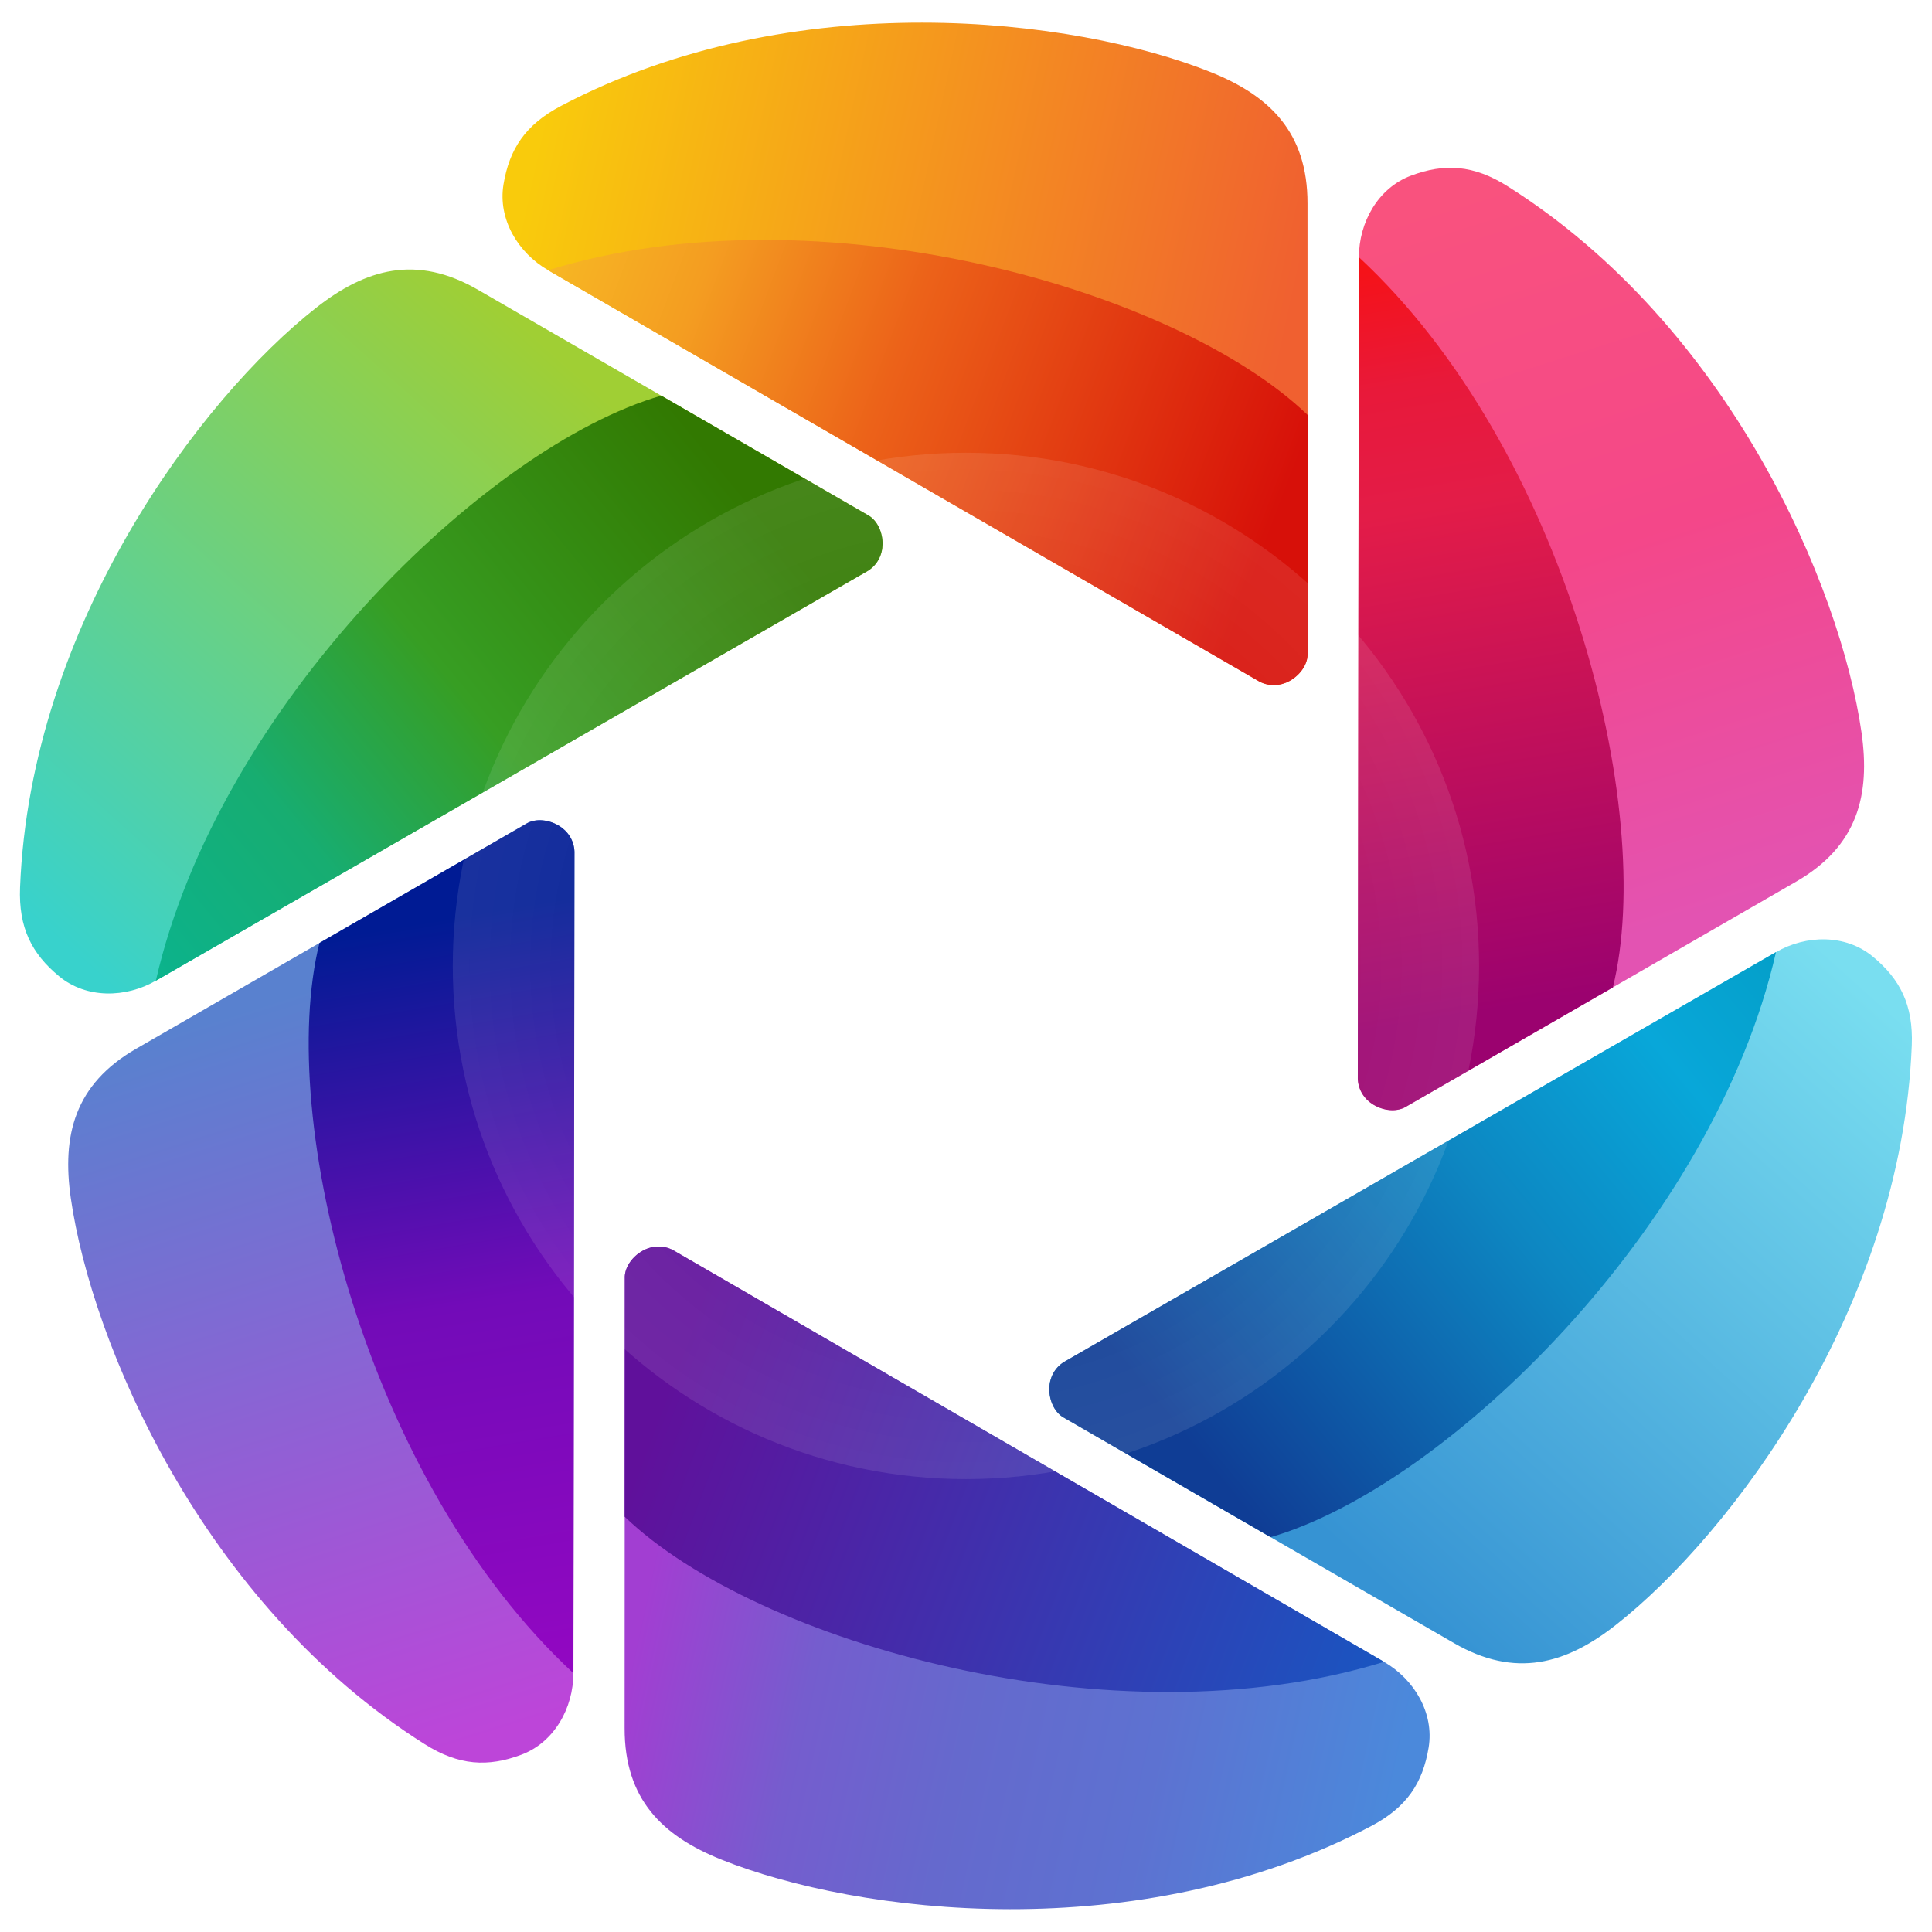
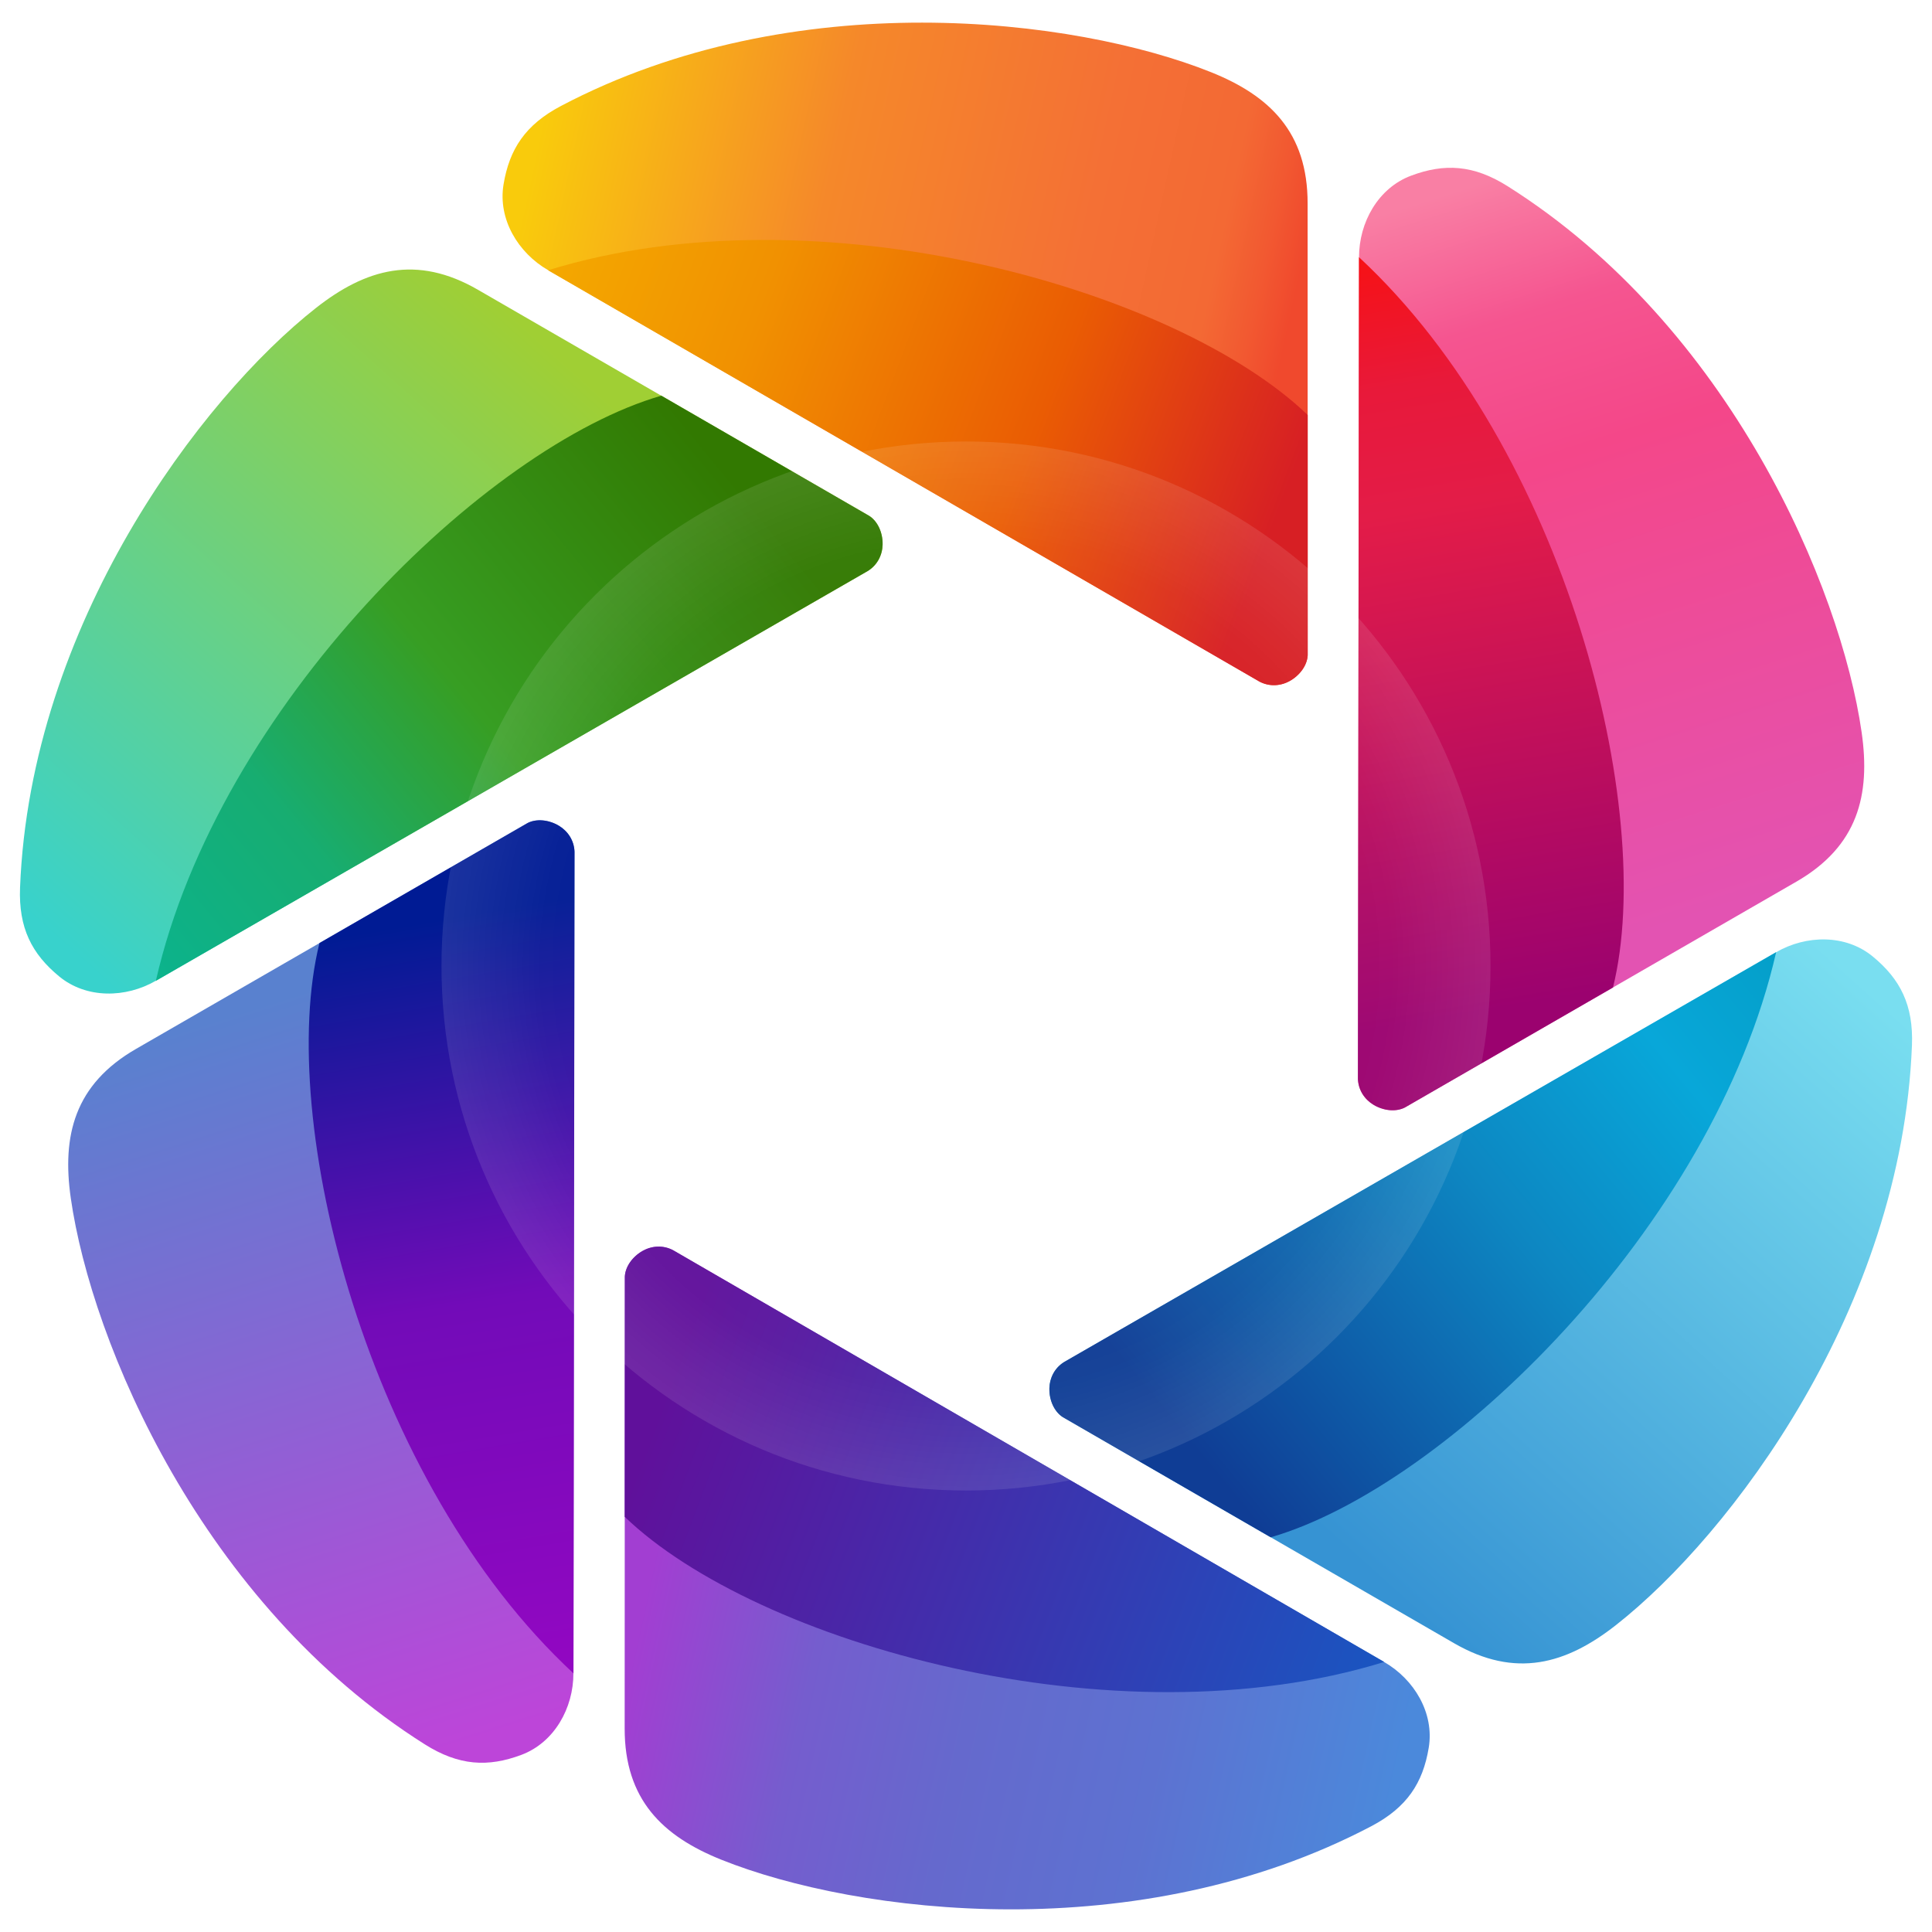
- <svg xmlns="http://www.w3.org/2000/svg" width="100%" height="100%" viewBox="0 0 4267 4267" version="1.1" xml:space="preserve" style="fill-rule:evenodd;clip-rule:evenodd;stroke-linejoin:round;stroke-miterlimit:2;">
+ <svg xmlns="http://www.w3.org/2000/svg" width="100%" height="100%" viewBox="0 0 1024 1024" version="1.1" xml:space="preserve" style="fill-rule:evenodd;clip-rule:evenodd;stroke-linejoin:round;stroke-miterlimit:2;">
  <g>
    <g>
-       <path d="M2779.373,1503.932c20.459,11.865 45.762,12.161 67.145,0.976c20.997,-11.291 39.408,-32.872 41.425,-56.869l-0.198,-998.68c0.218,-157.601 -84.285,-238.322 -213.65,-290.088c-300.565,-120.268 -921.33,-196.061 -1435.397,74.822c-78.665,41.454 -113.789,95.428 -126.68,173.252c-12.691,76.626 32.117,151.144 98.591,189.388l1568.764,907.199Z" style="fill:url(#_Linear1);" />
-       <path d="M2887.944,916.465c-290.295,-279.105 -1082.944,-503.603 -1677.476,-319.642l1571.163,908.599c21.762,11.316 45.967,9.916 66.9,-1.643c22.135,-12.222 38.651,-34.707 39.417,-57.342l-0.003,-529.972Z" style="fill:url(#_Linear2);" />
+       <path d="M667.05,360.944c4.91,2.848 10.983,2.919 16.115,0.234c5.039,-2.71 9.458,-7.889 9.942,-13.649l-0.048,-239.683c0.052,-37.824 -20.228,-57.197 -51.276,-69.621c-72.136,-28.864 -221.119,-47.055 -344.495,17.957c-18.88,9.949 -27.309,22.903 -30.403,41.58c-3.046,18.39 7.708,36.275 23.662,45.453l376.503,217.728Z" style="fill:url(#_Linear1);" />
+       <path d="M693.107,219.952c-69.671,-66.985 -259.906,-120.865 -402.594,-76.714l377.079,218.064c5.223,2.716 11.032,2.38 16.056,-0.394c5.312,-2.933 9.276,-8.33 9.46,-13.762l-0.001,-127.193Z" style="fill:url(#_Linear2);" />
    </g>
    <g>
-       <path d="M1914.733,1261.843c20.511,-11.774 33.431,-33.531 34.451,-57.642c0.734,-23.829 -8.735,-50.569 -28.501,-64.327l-864.695,-499.665c-136.332,-79.068 -248.509,-46.31 -358.071,39.777c-254.553,200.017 -630.861,699.504 -653.636,1280.128c-3.483,88.851 25.664,146.273 86.588,196.384c59.987,49.338 146.926,47.843 213.305,9.434l1570.56,-904.089Z" style="fill:url(#_Linear3);" />
-       <path d="M1460.48,873.823c-386.924,111.628 -977.999,685.495 -1116.299,1292.276l1572.972,-905.465c20.689,-13.177 31.591,-34.832 32.061,-58.74c0.497,-25.28 -10.702,-50.833 -29.916,-62.824l-458.819,-265.247Z" style="fill:url(#_Linear4);" />
+       <path d="M459.536,302.842c4.923,-2.826 8.024,-8.048 8.268,-13.834c0.176,-5.719 -2.096,-12.137 -6.84,-15.438l-207.527,-119.92c-32.72,-18.976 -59.642,-11.114 -85.937,9.546c-61.093,48.004 -151.407,167.881 -156.873,307.231c-0.836,21.324 6.159,35.106 20.781,47.132c14.397,11.841 35.262,11.482 51.193,2.264l376.934,-216.981Z" style="fill:url(#_Linear3);" />
+       <path d="M350.515,209.718c-92.862,26.791 -234.72,164.519 -267.912,310.146l377.513,-217.312c4.965,-3.162 7.582,-8.36 7.695,-14.098c0.119,-6.067 -2.569,-12.2 -7.18,-15.078l-110.117,-63.659Z" style="fill:url(#_Linear4);" />
    </g>
    <g>
-       <path d="M1268.654,1883.242c0.059,-23.65 -12.323,-45.718 -32.694,-58.656c-20.269,-12.55 -48.162,-17.72 -69.959,-7.481l-865.07,499.016c-136.64,78.533 -164.36,192.06 -144.588,329.987c45.943,320.458 290.358,896.093 781.806,1206.129c75.206,47.442 139.508,50.911 213.367,23.205c72.721,-27.281 114.896,-103.32 114.823,-180.011l2.315,-1812.189Z" style="fill:url(#_Linear5);" />
-       <path d="M705.493,2082.628c-96.789,390.9 104.657,1189.719 560.995,1612.881l2.329,-1814.967c-1.067,-24.505 -14.37,-44.774 -34.84,-57.136c-21.645,-13.071 -49.374,-16.148 -69.365,-5.504l-459.12,264.726Z" style="fill:url(#_Linear6);" />
+       <path d="M304.477,451.978c0.014,-5.676 -2.958,-10.972 -7.847,-14.078c-4.865,-3.012 -11.559,-4.253 -16.79,-1.795l-207.617,119.764c-32.794,18.848 -39.447,46.094 -34.701,79.197c11.026,76.91 69.686,215.062 187.633,289.471c18.049,11.386 33.482,12.219 51.208,5.569c17.453,-6.547 27.575,-24.797 27.557,-43.203l0.556,-434.925Z" style="fill:url(#_Linear5);" />
+       <path d="M169.318,499.831c-23.229,93.816 25.118,285.533 134.639,387.091l0.559,-435.592c-0.256,-5.881 -3.449,-10.746 -8.361,-13.713c-5.195,-3.137 -11.85,-3.875 -16.648,-1.321l-110.189,63.534Z" style="fill:url(#_Linear6);" />
    </g>
    <g>
-       <path d="M1488.504,2762.305c-20.452,-11.876 -45.755,-12.187 -67.145,-1.014c-21.003,11.279 -39.427,32.849 -41.458,56.846l-0.373,998.681c-0.309,157.601 84.149,238.37 213.484,290.21c300.497,120.441 921.219,196.589 1435.441,-74.001c78.689,-41.409 113.844,-95.363 126.779,-173.179c12.735,-76.619 -32.03,-151.163 -98.483,-189.444l-1568.245,-908.098Z" style="fill:url(#_Linear7);" />
-       <path d="M1379.597,3349.71c290.135,279.272 1082.656,504.223 1677.294,320.603l-1570.644,-909.499c-21.756,-11.328 -45.961,-9.942 -66.901,1.604c-22.142,12.21 -38.671,34.685 -39.449,57.32l-0.3,529.973Z" style="fill:url(#_Linear8);" />
+       <path d="M357.241,662.953c-4.908,-2.85 -10.981,-2.925 -16.115,-0.243c-5.041,2.707 -9.462,7.884 -9.95,13.643l-0.09,239.683c-0.074,37.824 20.196,57.209 51.236,69.65c72.119,28.906 221.093,47.181 344.506,-17.76c18.885,-9.938 27.323,-22.887 30.427,-41.563c3.056,-18.389 -7.687,-36.279 -23.636,-45.467l-376.379,-217.944Z" style="fill:url(#_Linear7);" />
+       <path d="M331.103,803.931c69.632,67.025 259.837,121.014 402.551,76.945l-376.954,-218.28c-5.221,-2.719 -11.031,-2.386 -16.056,0.385c-5.314,2.93 -9.281,8.324 -9.468,13.757l-0.072,127.193Z" style="fill:url(#_Linear8);" />
    </g>
    <g>
-       <path d="M2351.933,3006.975c-20.511,11.774 -33.431,33.531 -34.451,57.642c-0.734,23.829 8.735,50.569 28.501,64.327l864.695,499.665c136.332,79.068 248.509,46.31 358.071,-39.777c254.553,-200.017 630.861,-699.504 653.636,-1280.128c3.483,-88.851 -25.664,-146.273 -86.588,-196.384c-59.987,-49.338 -146.926,-47.843 -213.305,-9.434l-1570.56,904.089Z" style="fill:url(#_Linear9);" />
-       <path d="M2806.187,3394.995c386.924,-111.628 977.999,-685.495 1116.299,-1292.276l-1572.972,905.465c-20.689,13.177 -31.591,34.832 -32.061,58.74c-0.497,25.28 10.702,50.833 29.916,62.824l458.819,265.247Z" style="fill:url(#_Linear10);" />
+       <path d="M564.464,721.674c-4.923,2.826 -8.024,8.048 -8.268,13.834c-0.176,5.719 2.096,12.137 6.84,15.438l207.527,119.92c32.72,18.976 59.642,11.114 85.937,-9.546c61.093,-48.004 151.407,-167.881 156.873,-307.231c0.836,-21.324 -6.159,-35.106 -20.781,-47.132c-14.397,-11.841 -35.262,-11.482 -51.193,-2.264l-376.934,216.981Z" style="fill:url(#_Linear9);" />
+       <path d="M673.485,814.799c92.862,-26.791 234.72,-164.519 267.912,-310.146l-377.513,217.312c-4.965,3.162 -7.582,8.36 -7.695,14.098c-0.119,6.067 2.569,12.2 7.18,15.078l110.117,63.659Z" style="fill:url(#_Linear10);" />
    </g>
    <g>
-       <path d="M2998.983,2380.219c-0.059,23.65 12.323,45.718 32.694,58.656c20.269,12.55 48.162,17.72 69.959,7.481l865.07,-499.016c136.64,-78.533 164.36,-192.06 144.588,-329.987c-45.943,-320.458 -290.358,-896.093 -781.806,-1206.129c-75.206,-47.442 -139.508,-50.911 -213.367,-23.205c-72.721,27.281 -114.896,103.32 -114.823,180.011l-2.315,1812.189Z" style="fill:url(#_Linear11);" />
-       <path d="M3562.145,2180.834c96.789,-390.9 -104.657,-1189.719 -560.995,-1612.881l-2.329,1814.967c1.067,24.505 14.37,44.774 34.84,57.136c21.645,13.071 49.374,16.148 69.365,5.504l459.12,-264.726Z" style="fill:url(#_Linear12);" />
+       <path d="M719.756,571.253c-0.014,5.676 2.958,10.972 7.847,14.078c4.865,3.012 11.559,4.253 16.79,1.795l207.617,-119.764c32.794,-18.848 39.447,-46.094 34.701,-79.197c-11.026,-76.91 -69.686,-215.062 -187.633,-289.471c-18.049,-11.386 -33.482,-12.219 -51.208,-5.569c-17.453,6.547 -27.575,24.797 -27.557,43.203l-0.556,434.925Z" style="fill:url(#_Linear11);" />
+       <path d="M854.915,523.4c23.229,-93.816 -25.118,-285.533 -134.639,-387.091l-0.559,435.592c0.256,5.881 3.449,10.746 8.361,13.713c5.195,3.137 11.85,3.875 16.648,1.321l110.189,-63.534Z" style="fill:url(#_Linear12);" />
    </g>
-     <g>
-       <ellipse cx="2133.333" cy="2133.333" rx="1133.334" ry="1133.333" style="fill:url(#_Radial13);" />
-     </g>
+     <ellipse cx="512" cy="512" rx="278" ry="278" style="fill:url(#_Radial13);" />
  </g>
  <defs>
-     <linearGradient id="_Linear1" x1="0" y1="0" x2="1" y2="0" gradientUnits="userSpaceOnUse" gradientTransform="matrix(-1665.13,-362.7481,362.7481,-1665.13,2834.736,763.4482)">
-       <stop offset="0" style="stop-color:#f06030;stop-opacity:1" />
+     <linearGradient id="_Linear1" x1="0" y1="0" x2="1" y2="0" gradientUnits="userSpaceOnUse" gradientTransform="matrix(-399.6311,-87.05954,87.05954,-399.6311,680.3367,183.2276)">
+       <stop offset="0" style="stop-color:#f0492d;stop-opacity:1" />
+       <stop offset="0.05" style="stop-color:#f25931;stop-opacity:1" />
+       <stop offset="0.11" style="stop-color:#f36934;stop-opacity:1" />
+       <stop offset="0.28" style="stop-color:#f47035;stop-opacity:1" />
+       <stop offset="0.62" style="stop-color:#f5882a;stop-opacity:1" />
      <stop offset="1" style="stop-color:#f9cb0c;stop-opacity:1" />
    </linearGradient>
-     <linearGradient id="_Linear2" x1="0" y1="0" x2="1" y2="0" gradientUnits="userSpaceOnUse" gradientTransform="matrix(-1597.277,-597.5256,597.5256,-1597.277,2814.958,1141.272)">
-       <stop offset="0" style="stop-color:#d71009;stop-opacity:1" />
-       <stop offset="0.53" style="stop-color:#ec6219;stop-opacity:1" />
-       <stop offset="0.8" style="stop-color:#f49d21;stop-opacity:1" />
-       <stop offset="1" style="stop-color:#f7b824;stop-opacity:1" />
+     <linearGradient id="_Linear2" x1="0" y1="0" x2="1" y2="0" gradientUnits="userSpaceOnUse" gradientTransform="matrix(-383.3464,-143.4061,143.4061,-383.3464,675.5899,273.9052)">
+       <stop offset="0" style="stop-color:#d71f24;stop-opacity:1" />
+       <stop offset="0.33" style="stop-color:#ea5c03;stop-opacity:1" />
+       <stop offset="0.72" style="stop-color:#f19101;stop-opacity:1" />
+       <stop offset="1" style="stop-color:#f4a900;stop-opacity:1" />
    </linearGradient>
-     <linearGradient id="_Linear3" x1="0" y1="0" x2="1" y2="0" gradientUnits="userSpaceOnUse" gradientTransform="matrix(-1147.438,1260.013,-1260.013,-1147.438,1301.377,843.3028)">
+     <linearGradient id="_Linear3" x1="0" y1="0" x2="1" y2="0" gradientUnits="userSpaceOnUse" gradientTransform="matrix(-275.3851,302.4032,-302.4032,-275.3851,312.3305,202.3927)">
      <stop offset="0" style="stop-color:#a0cf34;stop-opacity:1" />
      <stop offset="1" style="stop-color:#38d2cc;stop-opacity:1" />
    </linearGradient>
-     <linearGradient id="_Linear4" x1="0" y1="0" x2="1" y2="0" gradientUnits="userSpaceOnUse" gradientTransform="matrix(-1316.734,1083.765,-1083.765,-1316.734,1618.575,1049.525)">
+     <linearGradient id="_Linear4" x1="0" y1="0" x2="1" y2="0" gradientUnits="userSpaceOnUse" gradientTransform="matrix(-316.0161,260.1036,-260.1036,-316.0161,388.458,251.886)">
      <stop offset="0" style="stop-color:#327901;stop-opacity:1" />
      <stop offset="0.45" style="stop-color:#379e23;stop-opacity:1" />
      <stop offset="0.73" style="stop-color:#17ad71;stop-opacity:1" />
      <stop offset="1" style="stop-color:#0bb38d;stop-opacity:1" />
    </linearGradient>
-     <linearGradient id="_Linear5" x1="0" y1="0" x2="1" y2="0" gradientUnits="userSpaceOnUse" gradientTransform="matrix(517.4855,1623.717,-1623.717,517.4855,599.5099,2205.155)">
+     <linearGradient id="_Linear5" x1="0" y1="0" x2="1" y2="0" gradientUnits="userSpaceOnUse" gradientTransform="matrix(124.1965,389.692,-389.692,124.1965,143.8824,529.2371)">
      <stop offset="0" style="stop-color:#5981cf;stop-opacity:1" />
      <stop offset="1" style="stop-color:#bd45d9;stop-opacity:1" />
    </linearGradient>
-     <linearGradient id="_Linear6" x1="0" y1="0" x2="1" y2="0" gradientUnits="userSpaceOnUse" gradientTransform="matrix(280.202,1682.207,-1682.207,280.202,936.7025,2033.564)">
+     <linearGradient id="_Linear6" x1="0" y1="0" x2="1" y2="0" gradientUnits="userSpaceOnUse" gradientTransform="matrix(67.24848,403.7298,-403.7298,67.24848,224.8086,488.0554)">
      <stop offset="0" style="stop-color:#001b94;stop-opacity:1" />
      <stop offset="0.5" style="stop-color:#720bb8;stop-opacity:1" />
      <stop offset="1" style="stop-color:#9307c2;stop-opacity:1" />
    </linearGradient>
-     <linearGradient id="_Linear7" x1="0" y1="0" x2="1" y2="0" gradientUnits="userSpaceOnUse" gradientTransform="matrix(1664.923,363.7015,-363.7015,1664.923,1432.718,3502.758)">
+     <linearGradient id="_Linear7" x1="0" y1="0" x2="1" y2="0" gradientUnits="userSpaceOnUse" gradientTransform="matrix(399.5815,87.28835,-87.28835,399.5815,343.8522,840.6619)">
      <stop offset="0" style="stop-color:#a23ed2;stop-opacity:1" />
      <stop offset="0.23" style="stop-color:#755dce;stop-opacity:1" />
      <stop offset="0.44" style="stop-color:#6569cd;stop-opacity:1" />
      <stop offset="0.69" style="stop-color:#5d72d1;stop-opacity:1" />
      <stop offset="1" style="stop-color:#4b89db;stop-opacity:1" />
    </linearGradient>
-     <linearGradient id="_Linear8" x1="0" y1="0" x2="1" y2="0" gradientUnits="userSpaceOnUse" gradientTransform="matrix(1596.936,598.4403,-598.4403,1596.936,1452.712,3124.945)">
+     <linearGradient id="_Linear8" x1="0" y1="0" x2="1" y2="0" gradientUnits="userSpaceOnUse" gradientTransform="matrix(383.2646,143.6257,-143.6257,383.2646,348.6508,749.9868)">
      <stop offset="0" style="stop-color:#60109b;stop-opacity:1" />
      <stop offset="1" style="stop-color:#1956c1;stop-opacity:1" />
    </linearGradient>
-     <linearGradient id="_Linear9" x1="0" y1="0" x2="1" y2="0" gradientUnits="userSpaceOnUse" gradientTransform="matrix(1147.438,-1260.013,1260.013,1147.438,2965.29,3425.515)">
+     <linearGradient id="_Linear9" x1="0" y1="0" x2="1" y2="0" gradientUnits="userSpaceOnUse" gradientTransform="matrix(275.3851,-302.4032,302.4032,275.3851,711.6695,822.1237)">
      <stop offset="0" style="stop-color:#3693d3;stop-opacity:1" />
      <stop offset="1" style="stop-color:#79def0;stop-opacity:1" />
    </linearGradient>
-     <linearGradient id="_Linear10" x1="0" y1="0" x2="1" y2="0" gradientUnits="userSpaceOnUse" gradientTransform="matrix(1316.734,-1083.765,1083.765,1316.734,2648.092,3219.293)">
+     <linearGradient id="_Linear10" x1="0" y1="0" x2="1" y2="0" gradientUnits="userSpaceOnUse" gradientTransform="matrix(316.0161,-260.1036,260.1036,316.0161,635.542,772.6303)">
      <stop offset="0" style="stop-color:#0f3d95;stop-opacity:1" />
      <stop offset="0.51" style="stop-color:#0d87c2;stop-opacity:1" />
      <stop offset="0.8" style="stop-color:#08a7d9;stop-opacity:1" />
      <stop offset="1" style="stop-color:#049fc9;stop-opacity:1" />
    </linearGradient>
-     <linearGradient id="_Linear11" x1="0" y1="0" x2="1" y2="0" gradientUnits="userSpaceOnUse" gradientTransform="matrix(-517.4855,-1623.717,1623.717,-517.4855,3668.128,2058.307)">
+     <linearGradient id="_Linear11" x1="0" y1="0" x2="1" y2="0" gradientUnits="userSpaceOnUse" gradientTransform="matrix(-124.1965,-389.692,389.692,-124.1965,880.3506,493.9936)">
      <stop offset="0" style="stop-color:#e353b2;stop-opacity:1" />
-       <stop offset="0.5" style="stop-color:#f44789;stop-opacity:1" />
-       <stop offset="1" style="stop-color:#f9527e;stop-opacity:1" />
+       <stop offset="0.63" style="stop-color:#f44789;stop-opacity:1" />
+       <stop offset="0.82" style="stop-color:#f55590;stop-opacity:1" />
+       <stop offset="1" style="stop-color:#f97fa4;stop-opacity:1" />
    </linearGradient>
-     <linearGradient id="_Linear12" x1="0" y1="0" x2="1" y2="0" gradientUnits="userSpaceOnUse" gradientTransform="matrix(-280.202,-1682.207,1682.207,-280.202,3330.935,2229.897)">
+     <linearGradient id="_Linear12" x1="0" y1="0" x2="1" y2="0" gradientUnits="userSpaceOnUse" gradientTransform="matrix(-67.24848,-403.7298,403.7298,-67.24848,799.4244,535.1753)">
      <stop offset="0" style="stop-color:#9b026f;stop-opacity:1" />
      <stop offset="0.66" style="stop-color:#e31c48;stop-opacity:1" />
      <stop offset="0.82" style="stop-color:#e8193a;stop-opacity:1" />
      <stop offset="1" style="stop-color:#f71114;stop-opacity:1" />
    </linearGradient>
-     <radialGradient id="_Radial13" cx="0" cy="0" r="1" gradientUnits="userSpaceOnUse" gradientTransform="matrix(2266.667,0,0,2266.667,2133.333,2133.333)">
+     <radialGradient id="_Radial13" cx="0" cy="0" r="1" gradientUnits="userSpaceOnUse" gradientTransform="matrix(556,0,0,555.9998,512,512)">
      <stop offset="0" style="stop-color:#fff;stop-opacity:0" />
-       <stop offset="0.5" style="stop-color:#fff;stop-opacity:0.1" />
+       <stop offset="0.4" style="stop-color:#fff;stop-opacity:0.03" />
+       <stop offset="0.52" style="stop-color:#fff;stop-opacity:0.12" />
      <stop offset="1" style="stop-color:#fff;stop-opacity:0" />
    </radialGradient>
  </defs>
</svg>
